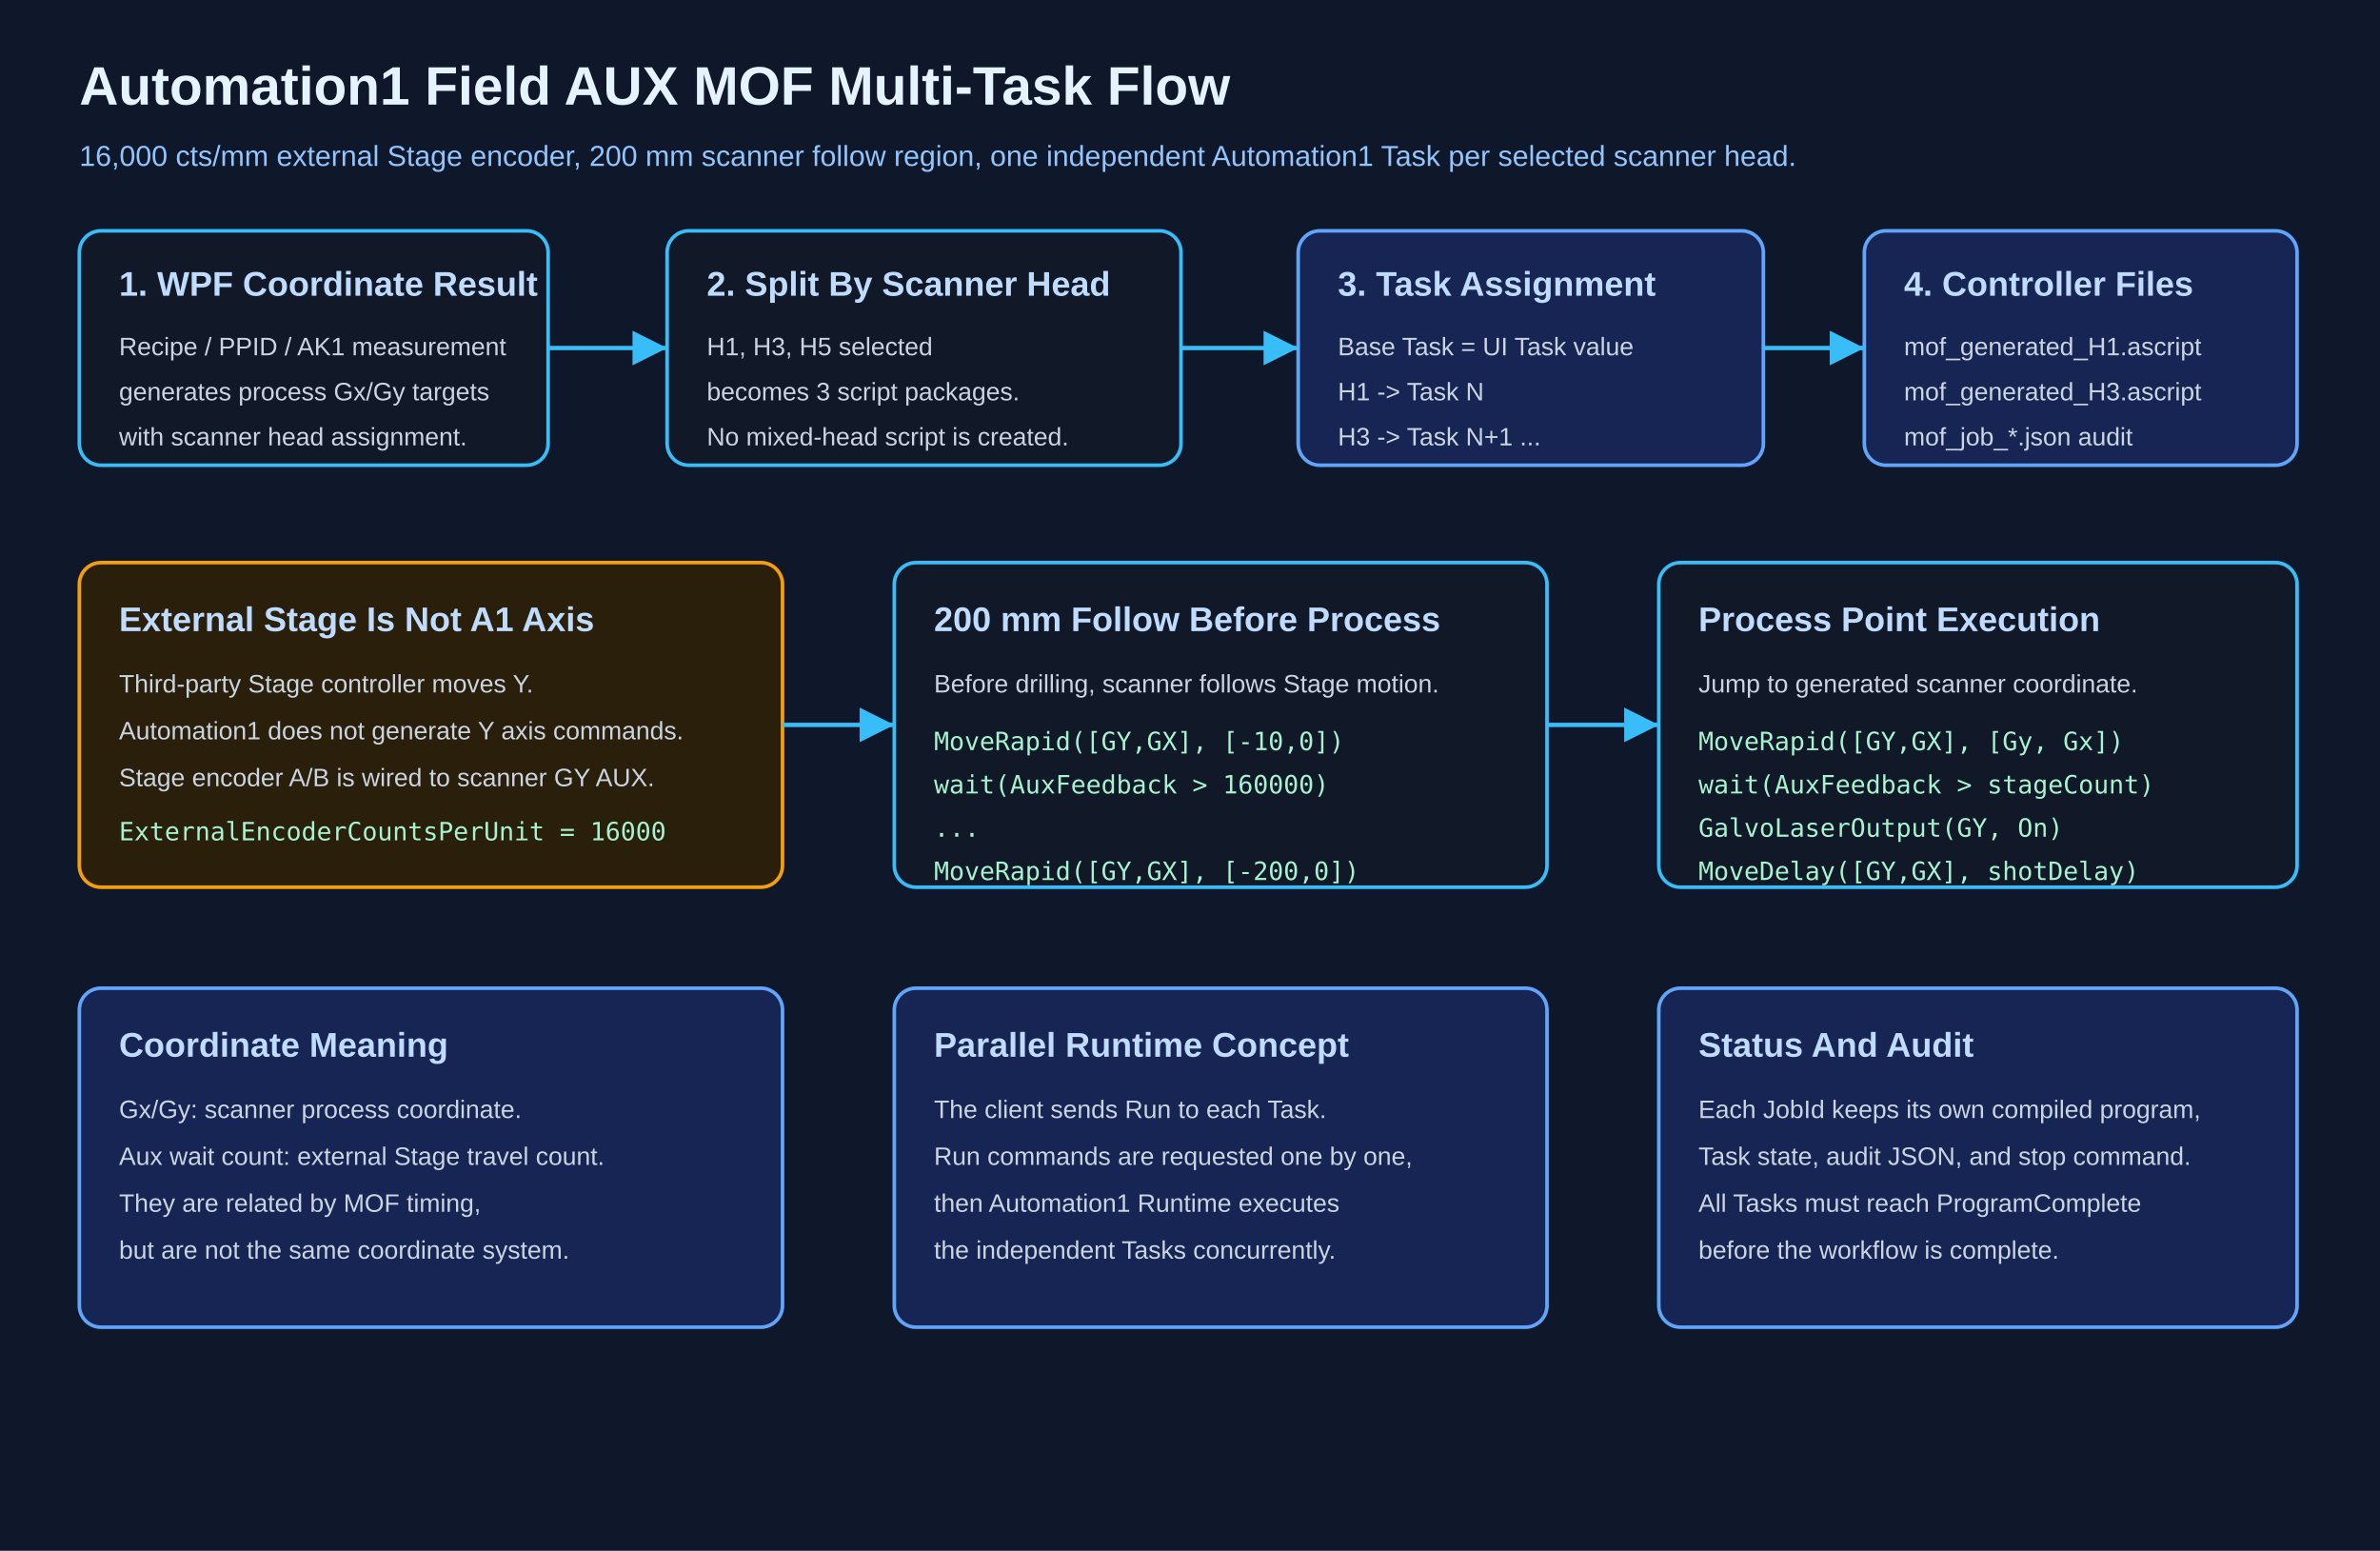
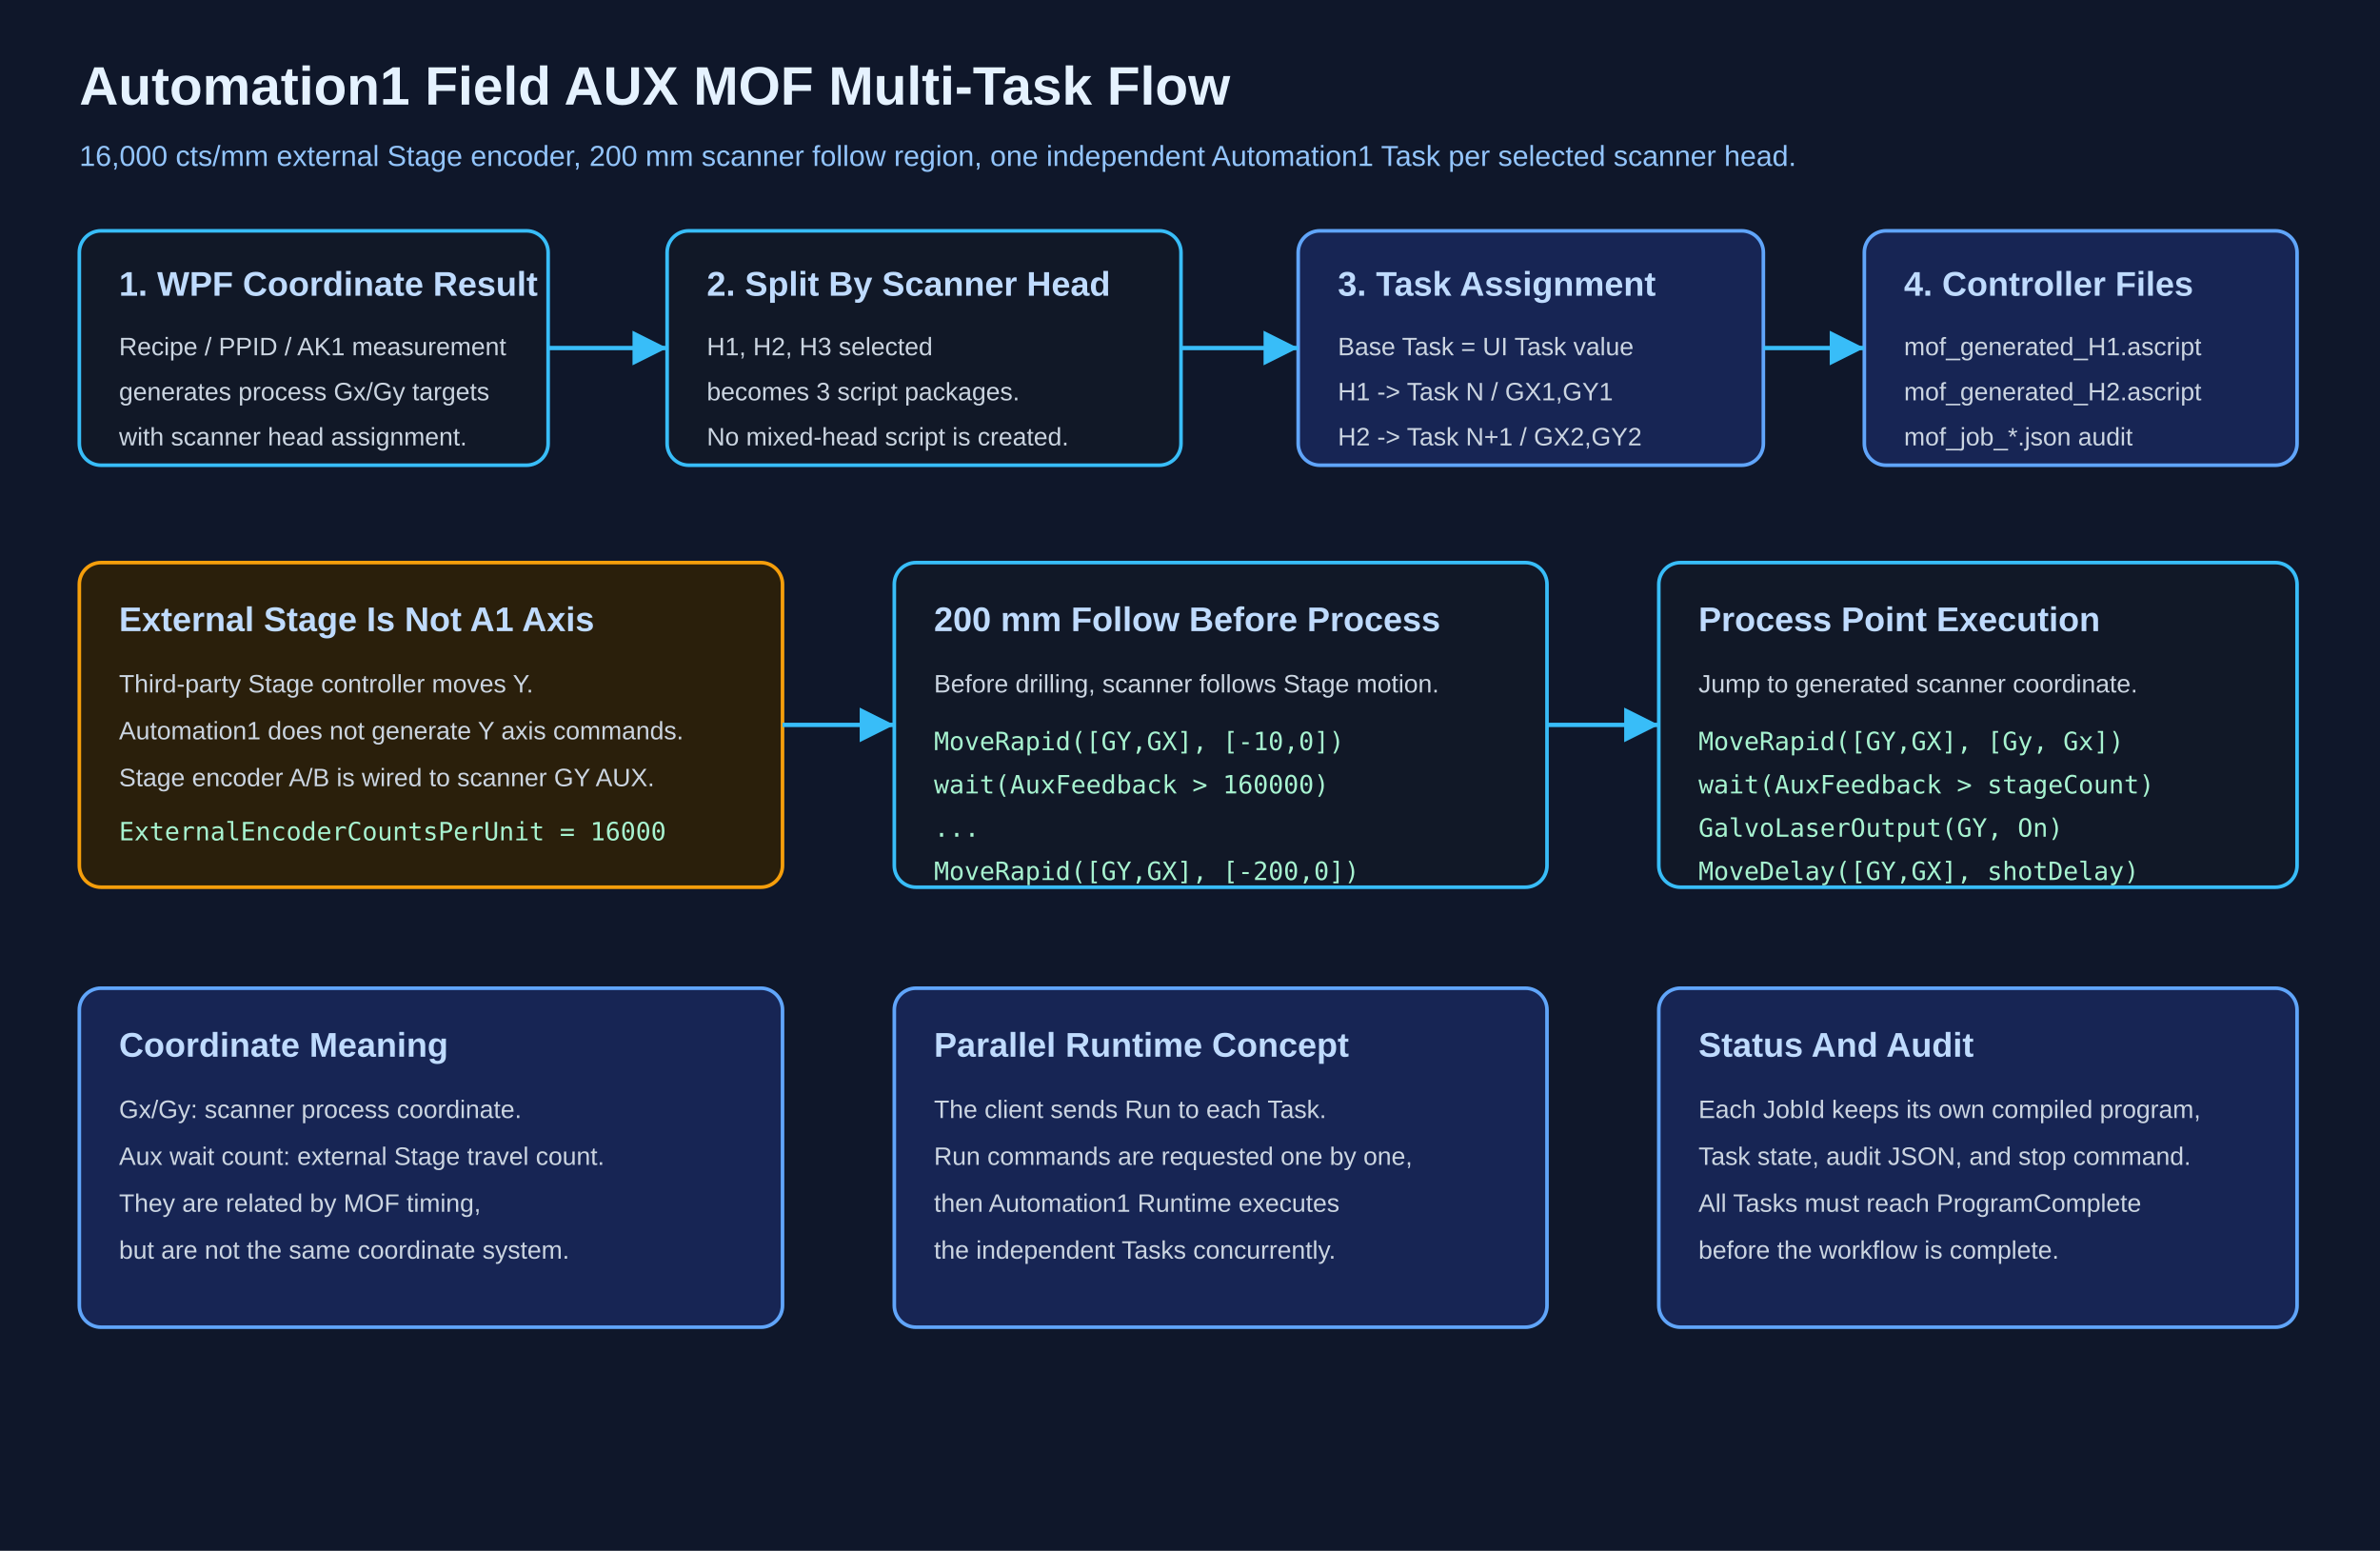
<svg xmlns="http://www.w3.org/2000/svg" width="1320" height="860" viewBox="0 0 1320 860">
  <rect width="1320" height="860" fill="#0f172a" />
  <text x="44" y="58" fill="#e5f2ff" font-family="Segoe UI, Arial" font-size="30" font-weight="700">Automation1 Field AUX MOF Multi-Task Flow</text>
  <text x="44" y="92" fill="#93c5fd" font-family="Segoe UI, Arial" font-size="16">16,000 cts/mm external Stage encoder, 200 mm scanner follow region, one independent Automation1 Task per selected scanner head.</text>
  <defs>
    <marker id="arrow" markerWidth="12" markerHeight="12" refX="10" refY="6" orient="auto">
      <path d="M2,2 L10,6 L2,10 Z" fill="#38bdf8" />
    </marker>
    <style>
      .box{fill:#111827;stroke:#38bdf8;stroke-width:2;rx:12}
      .box2{fill:#172554;stroke:#60a5fa;stroke-width:2;rx:12}
      .warn{fill:#2a1f0b;stroke:#f59e0b;stroke-width:2;rx:12}
      .txt{fill:#e5e7eb;font-family:Segoe UI,Arial;font-size:17px}
      .small{fill:#cbd5e1;font-family:Segoe UI,Arial;font-size:14px}
      .head{fill:#bfdbfe;font-family:Segoe UI,Arial;font-size:19px;font-weight:700}
      .code{fill:#a7f3d0;font-family:Consolas,monospace;font-size:14px}
      .arrow{stroke:#38bdf8;stroke-width:2.4;fill:none;marker-end:url(#arrow)}
    </style>
  </defs>
  <rect class="box" x="44" y="128" width="260" height="130" />
  <text class="head" x="66" y="164">1. WPF Coordinate Result</text>
  <text class="small" x="66" y="197">Recipe / PPID / AK1 measurement</text>
  <text class="small" x="66" y="222">generates process Gx/Gy targets</text>
  <text class="small" x="66" y="247">with scanner head assignment.</text>
  <rect class="box" x="370" y="128" width="285" height="130" />
  <text class="head" x="392" y="164">2. Split By Scanner Head</text>
-   <text class="small" x="392" y="197">H1, H3, H5 selected</text>
+   <text class="small" x="392" y="197">H1, H2, H3 selected</text>
  <text class="small" x="392" y="222">becomes 3 script packages.</text>
  <text class="small" x="392" y="247">No mixed-head script is created.</text>
  <rect class="box2" x="720" y="128" width="258" height="130" />
  <text class="head" x="742" y="164">3. Task Assignment</text>
  <text class="small" x="742" y="197">Base Task = UI Task value</text>
-   <text class="small" x="742" y="222">H1 -&gt; Task N</text>
-   <text class="small" x="742" y="247">H3 -&gt; Task N+1 ...</text>
+   <text class="small" x="742" y="222">H1 -&gt; Task N / GX1,GY1</text>
+   <text class="small" x="742" y="247">H2 -&gt; Task N+1 / GX2,GY2</text>
  <rect class="box2" x="1034" y="128" width="240" height="130" />
  <text class="head" x="1056" y="164">4. Controller Files</text>
  <text class="small" x="1056" y="197">mof_generated_H1.ascript</text>
-   <text class="small" x="1056" y="222">mof_generated_H3.ascript</text>
+   <text class="small" x="1056" y="222">mof_generated_H2.ascript</text>
  <text class="small" x="1056" y="247">mof_job_*.json audit</text>
  <path class="arrow" d="M304 193 H370" />
  <path class="arrow" d="M655 193 H720" />
  <path class="arrow" d="M978 193 H1034" />
  <rect class="warn" x="44" y="312" width="390" height="180" />
  <text class="head" x="66" y="350">External Stage Is Not A1 Axis</text>
  <text class="small" x="66" y="384">Third-party Stage controller moves Y.</text>
  <text class="small" x="66" y="410">Automation1 does not generate Y axis commands.</text>
  <text class="small" x="66" y="436">Stage encoder A/B is wired to scanner GY AUX.</text>
  <text class="code" x="66" y="466">ExternalEncoderCountsPerUnit = 16000</text>
  <rect class="box" x="496" y="312" width="362" height="180" />
  <text class="head" x="518" y="350">200 mm Follow Before Process</text>
  <text class="small" x="518" y="384">Before drilling, scanner follows Stage motion.</text>
  <text class="code" x="518" y="416">MoveRapid([GY,GX], [-10,0])</text>
  <text class="code" x="518" y="440">wait(AuxFeedback &gt; 160000)</text>
  <text class="code" x="518" y="464">...</text>
  <text class="code" x="518" y="488">MoveRapid([GY,GX], [-200,0])</text>
  <rect class="box" x="920" y="312" width="354" height="180" />
  <text class="head" x="942" y="350">Process Point Execution</text>
  <text class="small" x="942" y="384">Jump to generated scanner coordinate.</text>
  <text class="code" x="942" y="416">MoveRapid([GY,GX], [Gy, Gx])</text>
  <text class="code" x="942" y="440">wait(AuxFeedback &gt; stageCount)</text>
  <text class="code" x="942" y="464">GalvoLaserOutput(GY, On)</text>
  <text class="code" x="942" y="488">MoveDelay([GY,GX], shotDelay)</text>
  <path class="arrow" d="M434 402 H496" />
  <path class="arrow" d="M858 402 H920" />
  <rect class="box2" x="44" y="548" width="390" height="188" />
  <text class="head" x="66" y="586">Coordinate Meaning</text>
  <text class="small" x="66" y="620">Gx/Gy: scanner process coordinate.</text>
  <text class="small" x="66" y="646">Aux wait count: external Stage travel count.</text>
  <text class="small" x="66" y="672">They are related by MOF timing,</text>
  <text class="small" x="66" y="698">but are not the same coordinate system.</text>
  <rect class="box2" x="496" y="548" width="362" height="188" />
  <text class="head" x="518" y="586">Parallel Runtime Concept</text>
  <text class="small" x="518" y="620">The client sends Run to each Task.</text>
  <text class="small" x="518" y="646">Run commands are requested one by one,</text>
  <text class="small" x="518" y="672">then Automation1 Runtime executes</text>
  <text class="small" x="518" y="698">the independent Tasks concurrently.</text>
  <rect class="box2" x="920" y="548" width="354" height="188" />
  <text class="head" x="942" y="586">Status And Audit</text>
  <text class="small" x="942" y="620">Each JobId keeps its own compiled program,</text>
  <text class="small" x="942" y="646">Task state, audit JSON, and stop command.</text>
  <text class="small" x="942" y="672">All Tasks must reach ProgramComplete</text>
  <text class="small" x="942" y="698">before the workflow is complete.</text>
</svg>
